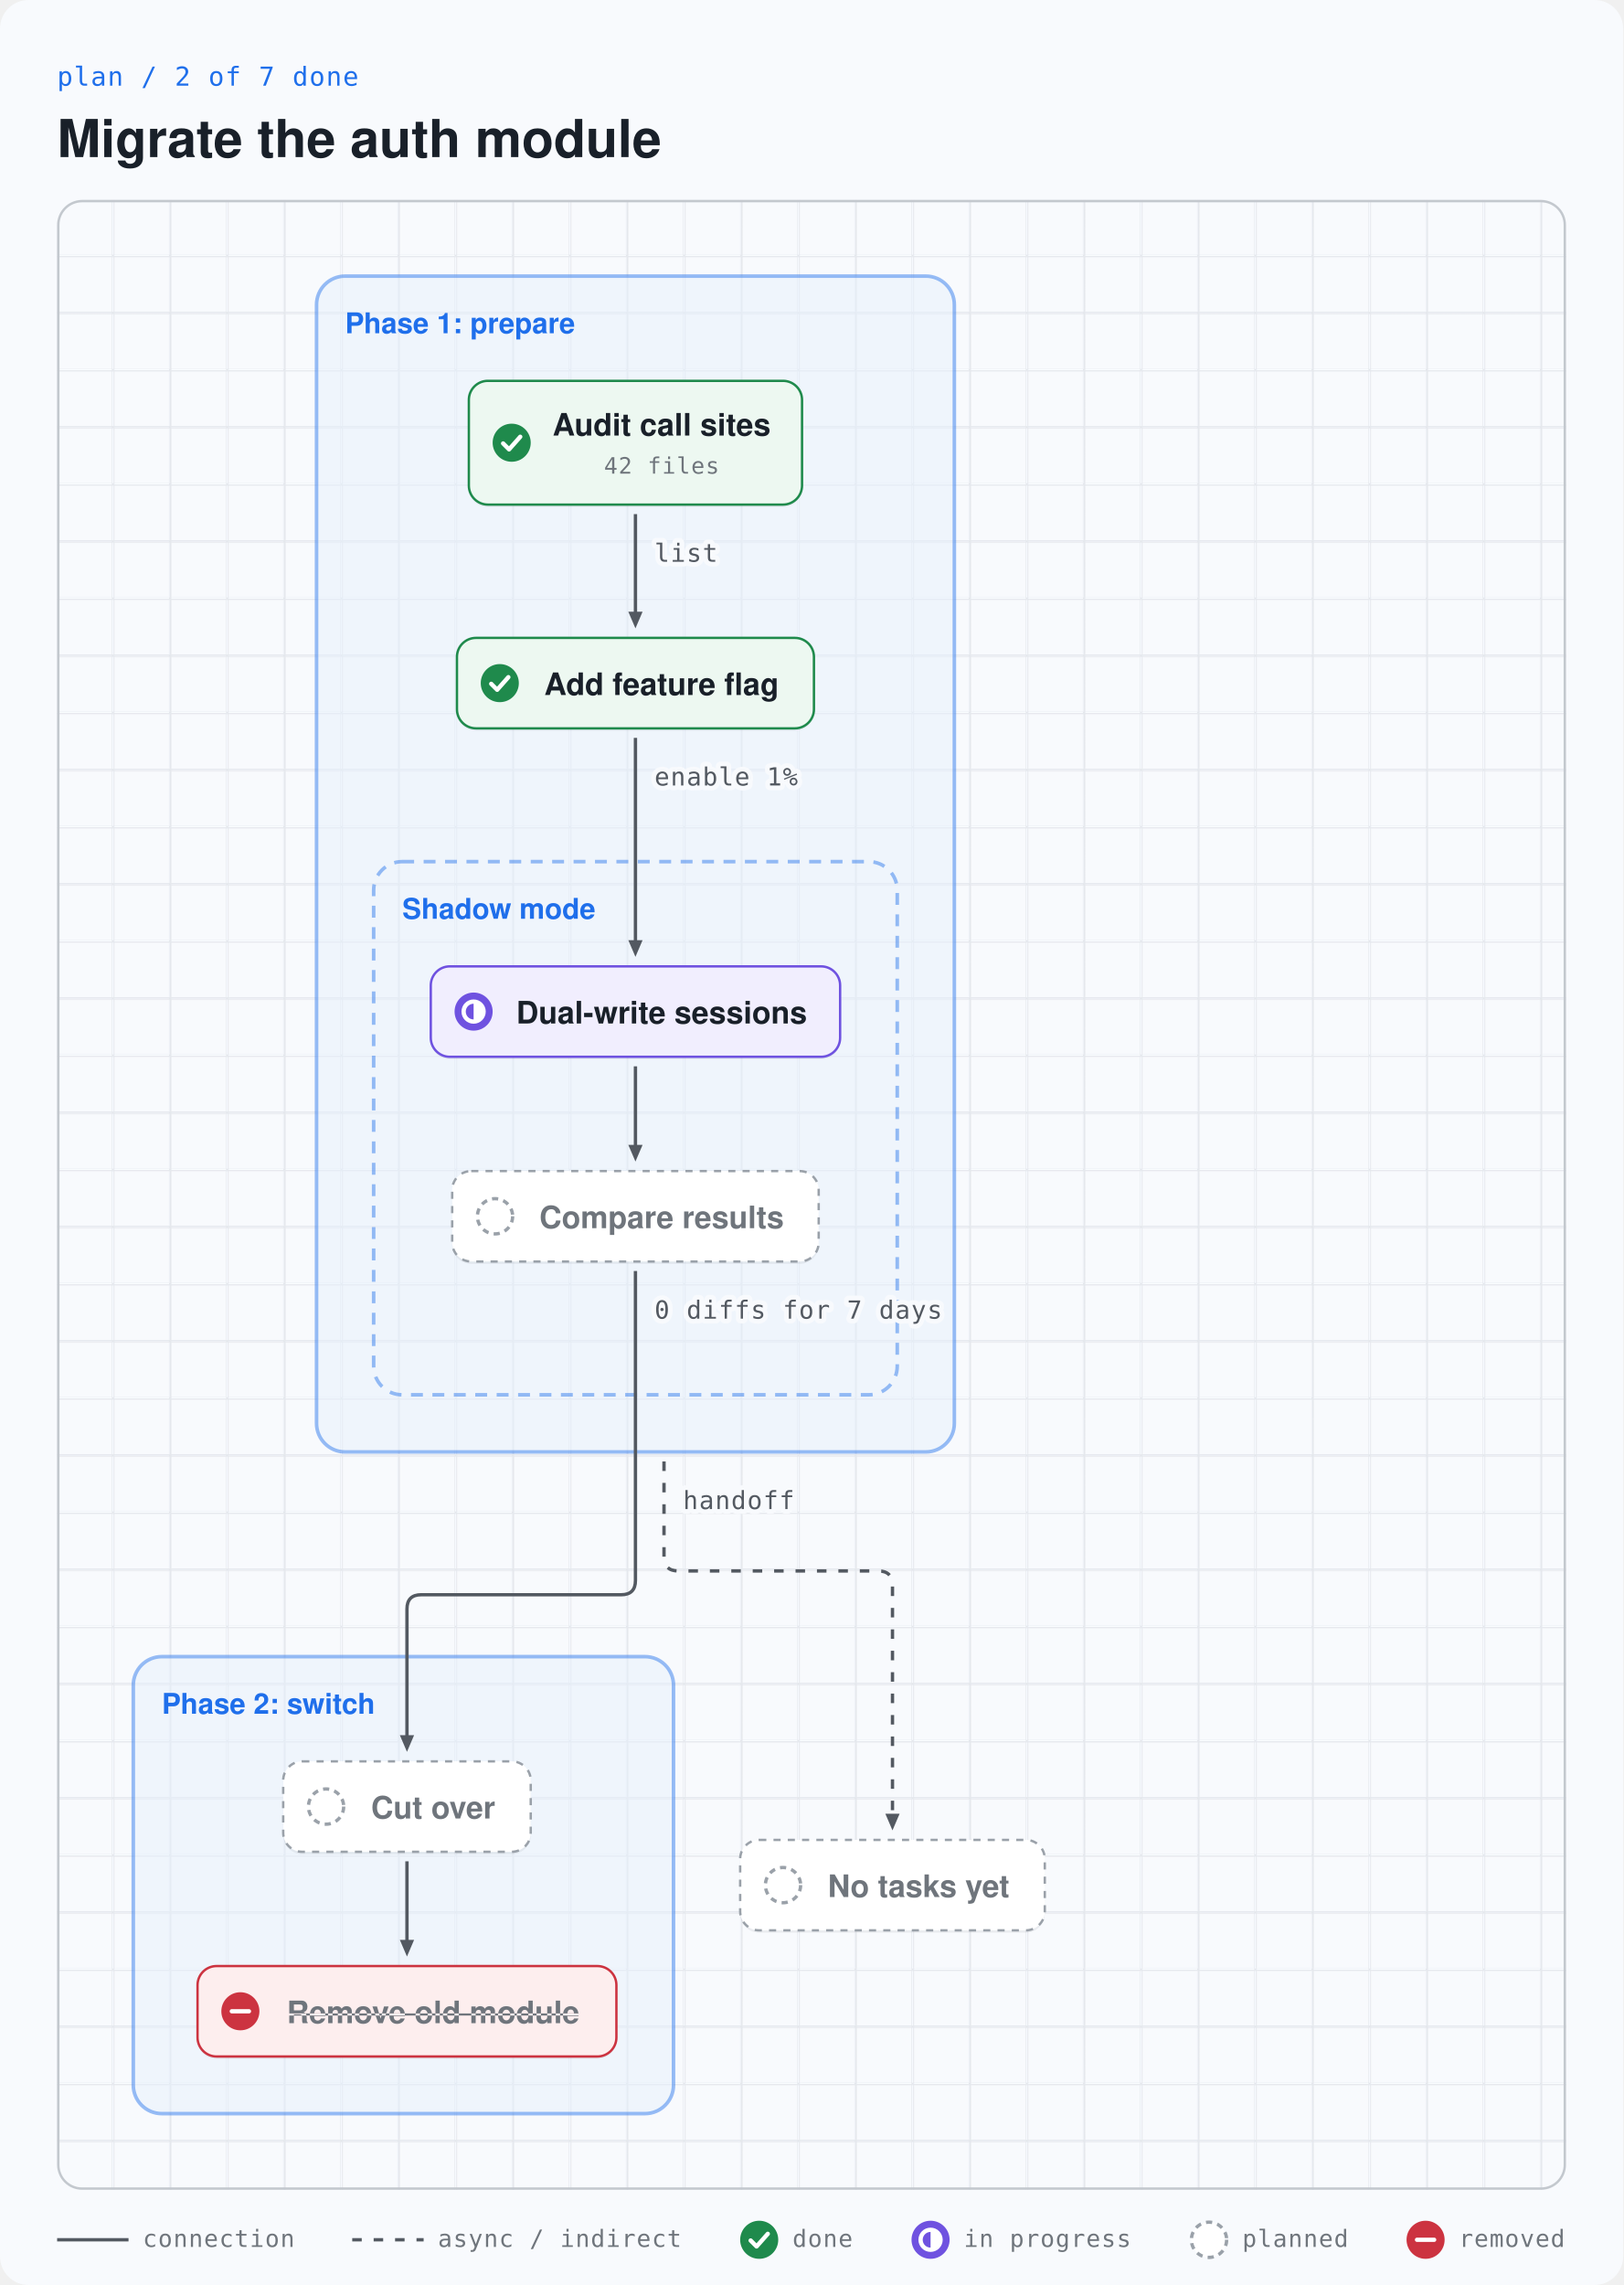
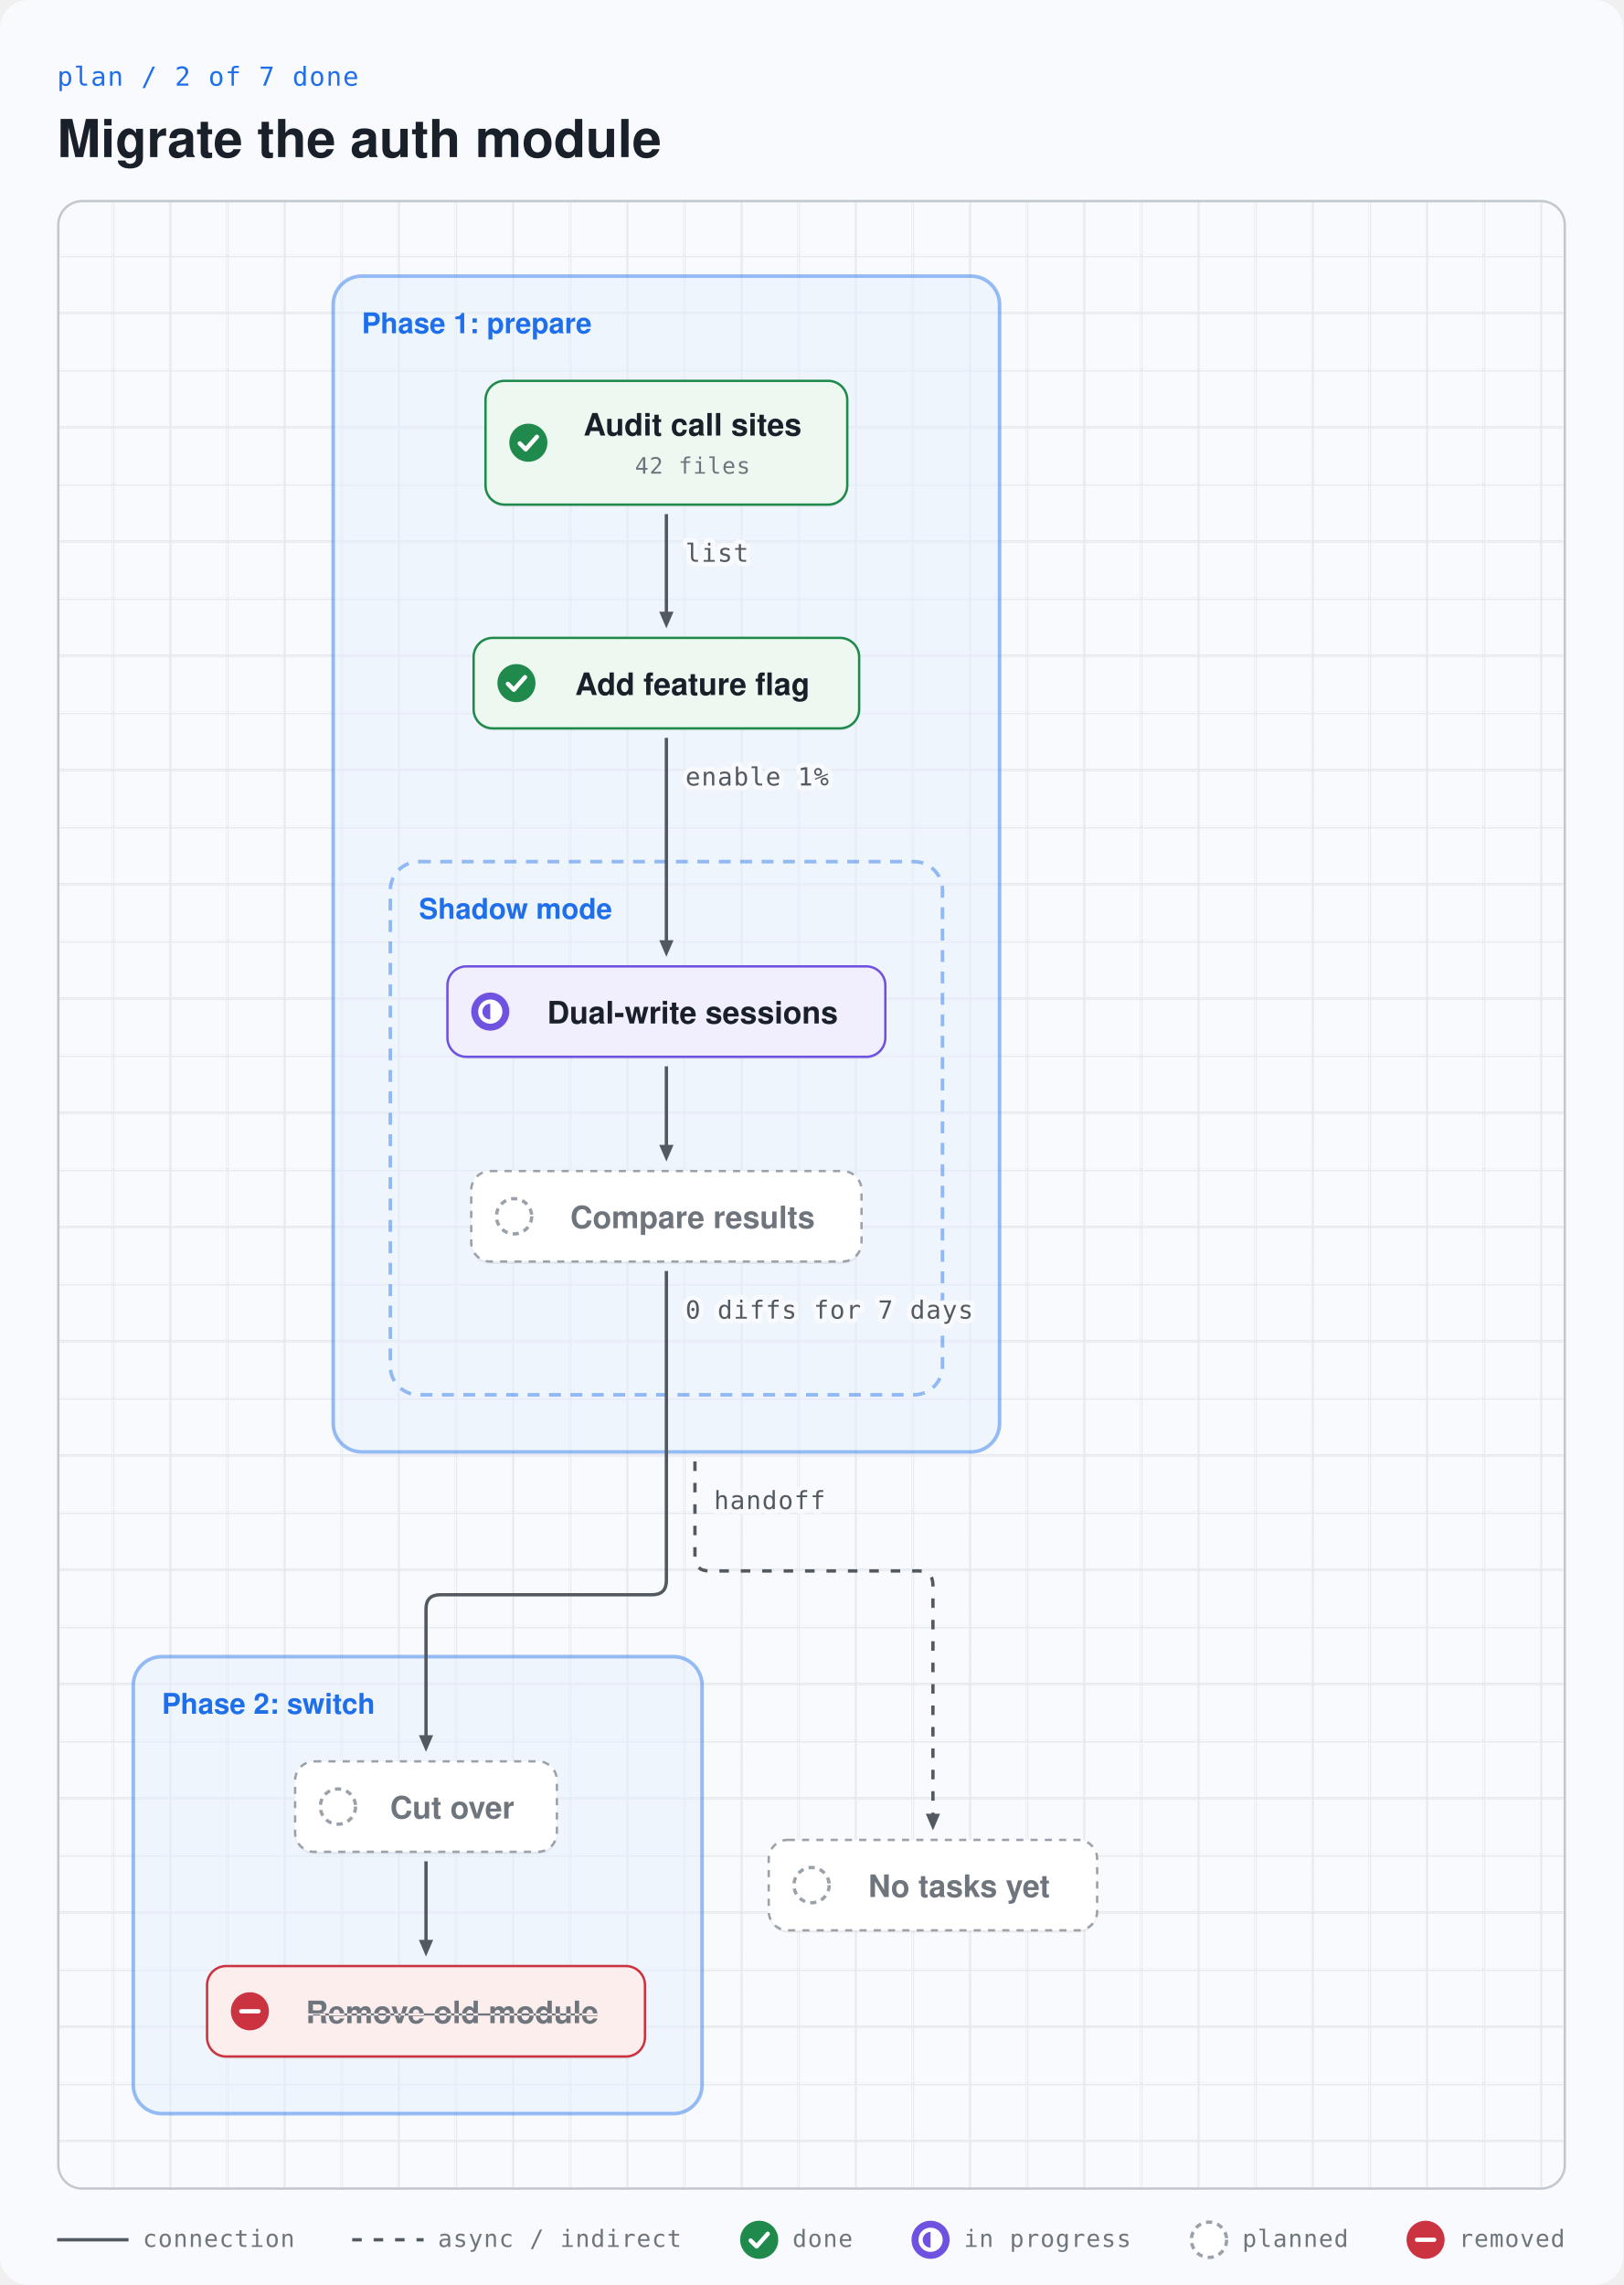
<svg xmlns="http://www.w3.org/2000/svg" width="682" height="960" viewBox="0 0 682 960" role="img" aria-label="Migrate the auth module">
  <style>text{font-family:Geist,ui-sans-serif,system-ui,-apple-system,"Segoe UI",Helvetica,Arial,sans-serif;fill:#192029}.mo{font-family:"JetBrains Mono",ui-monospace,"SF Mono",Menlo,Consolas,monospace;letter-spacing:.04em}.pg{fill:#f8fafd}.gr{fill:none;stroke:#e5e8ed}.cv{fill:none;stroke:#c3c8ce}.kk{font-size:11px;fill:#1f6feb}.t{font-size:22px;font-weight:700}.lg{font-size:10px;fill:#6f757c}.g{fill:#e6f0fd;fill-opacity:.5;stroke:#1f6feb;stroke-opacity:.45;stroke-width:1.5}.gv{fill:#fbeadc;fill-opacity:.5;stroke:#dd7b2b;stroke-opacity:1}.gn{fill:none;stroke-dasharray:5 4}.gl{font-size:12px;font-weight:600;fill:#1f6feb}.glv{fill:#a64b00}.gp{fill:none}.sh{fill:#192029;fill-opacity:.06}.ti{fill:#fff;stroke:#c3c8ce}.td{fill:#1a2028;stroke:#1a2028}.x{stroke-dasharray:4 3}.ic{fill:none;stroke:#323841;stroke-width:1.5;stroke-linecap:round;stroke-linejoin:round}.nm{font-size:13px;font-weight:600;text-anchor:middle}.ro{font-size:9.5px;fill:#6f757c;text-anchor:middle}.vl{fill:#f8fafd;fill-opacity:.78}.cd{fill:#fff;stroke:#c3c8ce}.e{fill:none;stroke:#535961;stroke-width:1.4}.em{stroke:#1f6feb;stroke-width:1.6}.d{stroke-dasharray:4 5}.a{fill:#535961}.am{fill:#1f6feb}.el{font-size:10.5px;fill:#535961;text-anchor:middle;paint-order:stroke;stroke:#f8fafd;stroke-width:4px;stroke-linejoin:round}.lm{fill:#1f6feb}.ls{text-anchor:start}.ll{stroke:#c3c8ce;stroke-dasharray:3 4}.k{fill:none;stroke:#fff;stroke-width:1.8;stroke-linecap:round;stroke-linejoin:round}.kf{fill:#fff}.bq{fill:#fff;stroke:#c3c8ce;stroke-width:1.4}.bp{fill:#fff;stroke:#9aa1a9;stroke-width:1.4;stroke-dasharray:2.6 2.2}.ti.s1,.ti.s4,.cd.s1,.cd.s4,.e.s1,.e.s4,.g.s1,.g.s4{stroke:#1f8a4c;stroke-opacity:1}.cd.s1,.cd.s4{fill:#edf8f1}.a.s1,.a.s4,.b.s1,.b.s4{fill:#1f8a4c}.ti.s2,.cd.s2,.e.s2,.g.s2{stroke:#6f52e0;stroke-opacity:1}.cd.s2{fill:#f1eefe}.a.s2,.b.s2{fill:#6f52e0}.ti.s3,.cd.s3,.e.s3,.g.s3{stroke:#9aa1a9;stroke-opacity:1;stroke-dasharray:3 3}.a.s3{fill:#9aa1a9}.ti.s5,.cd.s5,.e.s5,.g.s5{stroke:#b06d08;stroke-opacity:1}.cd.s5{fill:#fdf4e3}.a.s5,.b.s5{fill:#b06d08}.ti.s6,.cd.s6,.e.s6,.g.s6{stroke:#cc3340;stroke-opacity:1}.cd.s6{fill:#fdeeee}.a.s6,.b.s6{fill:#cc3340}.ti.s1,.ti.s2,.ti.s4,.ti.s5,.ti.s6{stroke-width:1.5}.p3{fill:#6f757c}.p6{fill:#6f757c;text-decoration:line-through}.oa{stroke-dasharray:none}@media(prefers-color-scheme:dark){text{fill:#e8ebf1}.pg{fill:#0e1217}.gr{stroke:#1b2025}.cv{stroke:#3c434c}.kk,.gl{fill:#569fff}.lg,.ro,.p3,.p6{fill:#8a9098}.g{fill:#1a2a3f;fill-opacity:.35;stroke:#569fff;stroke-opacity:.5}.gv{fill:#2f2115;fill-opacity:.4;stroke:#e0843e;stroke-opacity:1}.gn{fill:none}.glv{fill:#f2a26a}.gp{fill:#fff}.vl{fill:#0e1217}.cd{fill:#161b21;stroke:#3c434c}.e{stroke:#a0a5ac}.em{stroke:#569fff}.a{fill:#a0a5ac}.am{fill:#569fff}.el{fill:#a0a5ac;stroke:#0e1217}.lm{fill:#569fff}.ll{stroke:#3c434c}.k{stroke:#0e1217}.kf{fill:#0e1217}.bq{fill:#161b21;stroke:#3c434c}.bp{fill:#161b21;stroke:#6c737c}.ti.s1,.ti.s4,.cd.s1,.cd.s4,.e.s1,.e.s4,.g.s1,.g.s4{stroke:#4cc27a}.cd.s1,.cd.s4{fill:#13281c}.a.s1,.a.s4,.b.s1,.b.s4{fill:#4cc27a}.ti.s2,.cd.s2,.e.s2,.g.s2{stroke:#a48cff}.cd.s2{fill:#211a3d}.a.s2,.b.s2{fill:#a48cff}.ti.s3,.cd.s3,.e.s3,.g.s3{stroke:#6c737c}.a.s3{fill:#6c737c}.ti.s5,.cd.s5,.e.s5,.g.s5{stroke:#dba13a}.cd.s5{fill:#2b2212}.a.s5,.b.s5{fill:#dba13a}.ti.s6,.cd.s6,.e.s6,.g.s6{stroke:#f0626c}.cd.s6{fill:#2e1618}.a.s6,.b.s6{fill:#f0626c}}</style>
  <defs>
    <pattern id="gr" width="24" height="24" patternUnits="userSpaceOnUse" x="23" y="83">
      <path class="gr" d="M24 .5H.5V24" />
    </pattern>
    <g id="b1">
      <circle r="8" class="b s1" />
      <path class="k" d="M-3.6 .3l2.5 2.5 4.7-5.3" />
    </g>
    <g id="b2">
      <circle r="8" class="b s2" />
      <circle r="4.2" class="k" />
      <path class="kf" d="M0-4.2a4.2 4.2 0 0 1 0 8.4z" />
    </g>
    <g id="b3">
      <circle r="7.4" class="bp" />
    </g>
    <g id="b6">
      <circle r="8" class="b s6" />
      <path class="k" d="M-3.6 0h7.2" />
    </g>
  </defs>
  <rect class="pg" width="682" height="960" rx="12" />
  <text class="kk mo" x="24" y="36">plan / 2 of 7 done</text>
  <text class="t" x="24" y="66">Migrate the auth module</text>
  <rect fill="url(#gr)" x="24" y="84" width="634" height="836" rx="10" />
  <rect class="cv" x="24.5" y="84.5" width="633" height="835" rx="10" />
  <g data-k="group" data-id="p1" data-s="">
-     <rect class="g" x="133" y="116" width="268" height="494" rx="12" />
+     <rect class="g" x="140" y="116" width="280" height="494" rx="12" />
  </g>
  <g data-k="group" data-id="p1b" data-s="">
-     <rect class="g gn" x="157" y="362" width="220" height="224" rx="12" />
+     <rect class="g gn" x="164" y="362" width="232" height="224" rx="12" />
  </g>
  <g data-k="group" data-id="p2" data-s="">
-     <rect class="g" x="56" y="696" width="227" height="192" rx="12" />
+     <rect class="g" x="56" y="696" width="239" height="192" rx="12" />
  </g>
  <g data-k="edge" data-i="0" data-from="audit" data-to="flag" data-s="">
-     <path class="e rt" d="M267 216L267 259" />
-     <path class="a" d="M267 264L264 257L270 257z" />
+     <path class="e rt" d="M280 216L280 259" />
+     <path class="a" d="M280 264L277 257L283 257z" />
  </g>
  <g data-k="edge" data-i="1" data-from="flag" data-to="shadow" data-s="">
-     <path class="e rt" d="M267 310L267 397" />
-     <path class="a" d="M267 402L264 395L270 395z" />
+     <path class="e rt" d="M280 310L280 397" />
+     <path class="a" d="M280 402L277 395L283 395z" />
  </g>
  <g data-k="edge" data-i="2" data-from="shadow" data-to="cmp" data-s="">
-     <path class="e rt" d="M267 448L267 483" />
-     <path class="a" d="M267 488L264 481L270 481z" />
+     <path class="e rt" d="M280 448L280 483" />
+     <path class="a" d="M280 488L277 481L283 481z" />
  </g>
  <g data-k="edge" data-i="3" data-from="cmp" data-to="cut" data-s="">
-     <path class="e rt" d="M267 534L267 664Q267 670 261 670L177 670Q171 670 171 676L171 731" />
-     <path class="a" d="M171 736L168 729L174 729z" />
+     <path class="e rt" d="M280 534L280 664Q280 670 274 670L185 670Q179 670 179 676L179 731" />
+     <path class="a" d="M179 736L176 729L182 729z" />
  </g>
  <g data-k="edge" data-i="4" data-from="cut" data-to="rm" data-s="">
-     <path class="e rt" d="M171 782L171 817" />
-     <path class="a" d="M171 822L168 815L174 815z" />
+     <path class="e rt" d="M179 782L179 817" />
+     <path class="a" d="M179 822L176 815L182 815z" />
  </g>
  <g data-k="edge" data-i="5" data-from="p1" data-to="empty" data-s="">
-     <path class="e d rt" d="M279 614L279 654Q279 660 285 660L369 660Q375 660 375 666L375 764" />
-     <path class="a" d="M375 769L372 762L378 762z" />
+     <path class="e d rt" d="M292 614L292 654Q292 660 298 660L386 660Q392 660 392 666L392 764" />
+     <path class="a" d="M392 769L389 762L395 762z" />
  </g>
  <g data-k="group" data-id="p1" data-s="">
-     <text class="gl" x="145" y="140">Phase 1: prepare</text>
+     <text class="gl" x="152" y="140">Phase 1: prepare</text>
  </g>
  <g data-k="node" data-id="audit" data-s="done">
-     <rect class="sh" x="197" y="161" width="140" height="52" rx="8" />
-     <rect class="cd s1" x="197" y="160" width="140" height="52" rx="8" />
-     <use href="#b1" x="215" y="186" />
-     <text class="nm" x="278" y="183">Audit call sites</text>
-     <text class="ro mo" x="278" y="199">42 files</text>
+     <rect class="sh" x="204" y="161" width="152" height="52" rx="8" />
+     <rect class="cd s1" x="204" y="160" width="152" height="52" rx="8" />
+     <use href="#b1" x="222" y="186" />
+     <text class="nm" x="291" y="183">Audit call sites</text>
+     <text class="ro mo" x="291" y="199">42 files</text>
  </g>
  <g data-k="node" data-id="flag" data-s="done">
-     <rect class="sh" x="192" y="269" width="150" height="38" rx="8" />
-     <rect class="cd s1" x="192" y="268" width="150" height="38" rx="8" />
-     <use href="#b1" x="210" y="287" />
-     <text class="nm" x="278" y="292">Add feature flag</text>
+     <rect class="sh" x="199" y="269" width="162" height="38" rx="8" />
+     <rect class="cd s1" x="199" y="268" width="162" height="38" rx="8" />
+     <use href="#b1" x="217" y="287" />
+     <text class="nm" x="291" y="292">Add feature flag</text>
  </g>
  <g data-k="group" data-id="p1b" data-s="">
-     <text class="gl" x="169" y="386">Shadow mode</text>
+     <text class="gl" x="176" y="386">Shadow mode</text>
  </g>
  <g data-k="node" data-id="shadow" data-s="wip">
-     <rect class="sh" x="181" y="407" width="172" height="38" rx="8" />
-     <rect class="cd s2" x="181" y="406" width="172" height="38" rx="8" />
-     <use href="#b2" x="199" y="425" />
-     <text class="nm" x="278" y="430">Dual-write sessions</text>
+     <rect class="sh" x="188" y="407" width="184" height="38" rx="8" />
+     <rect class="cd s2" x="188" y="406" width="184" height="38" rx="8" />
+     <use href="#b2" x="206" y="425" />
+     <text class="nm" x="291" y="430">Dual-write sessions</text>
  </g>
  <g data-k="node" data-id="cmp" data-s="plan">
-     <rect class="sh" x="190" y="493" width="154" height="38" rx="8" />
-     <rect class="cd s3" x="190" y="492" width="154" height="38" rx="8" />
-     <use href="#b3" x="208" y="511" />
-     <text class="nm p3" x="278" y="516">Compare results</text>
+     <rect class="sh" x="198" y="493" width="164" height="38" rx="8" />
+     <rect class="cd s3" x="198" y="492" width="164" height="38" rx="8" />
+     <use href="#b3" x="216" y="511" />
+     <text class="nm p3" x="291" y="516">Compare results</text>
  </g>
  <g data-k="group" data-id="p2" data-s="">
    <text class="gl" x="68" y="720">Phase 2: switch</text>
  </g>
  <g data-k="node" data-id="cut" data-s="plan">
-     <rect class="sh" x="119" y="741" width="104" height="38" rx="8" />
-     <rect class="cd s3" x="119" y="740" width="104" height="38" rx="8" />
-     <use href="#b3" x="137" y="759" />
-     <text class="nm p3" x="182" y="764">Cut over</text>
+     <rect class="sh" x="124" y="741" width="110" height="38" rx="8" />
+     <rect class="cd s3" x="124" y="740" width="110" height="38" rx="8" />
+     <use href="#b3" x="142" y="759" />
+     <text class="nm p3" x="190" y="764">Cut over</text>
  </g>
  <g data-k="node" data-id="rm" data-s="del">
-     <rect class="sh" x="83" y="827" width="176" height="38" rx="8" />
-     <rect class="cd s6" x="83" y="826" width="176" height="38" rx="8" />
-     <use href="#b6" x="101" y="845" />
-     <text class="nm p6" x="182" y="850">Remove old module</text>
+     <rect class="sh" x="87" y="827" width="184" height="38" rx="8" />
+     <rect class="cd s6" x="87" y="826" width="184" height="38" rx="8" />
+     <use href="#b6" x="105" y="845" />
+     <text class="nm p6" x="190" y="850">Remove old module</text>
  </g>
  <g data-k="node" data-id="empty" data-s="plan">
-     <rect class="sh" x="311" y="774" width="128" height="38" rx="8" />
-     <rect class="cd s3" x="311" y="773" width="128" height="38" rx="8" />
-     <use href="#b3" x="329" y="792" />
-     <text class="nm p3" x="386" y="797">No tasks yet</text>
+     <rect class="sh" x="323" y="774" width="138" height="38" rx="8" />
+     <rect class="cd s3" x="323" y="773" width="138" height="38" rx="8" />
+     <use href="#b3" x="341" y="792" />
+     <text class="nm p3" x="403" y="797">No tasks yet</text>
  </g>
  <g data-k="edge" data-i="0" data-from="audit" data-to="flag" data-s="">
-     <text class="el mo ls" x="275" y="236">list</text>
+     <text class="el mo ls" x="288" y="236">list</text>
  </g>
  <g data-k="edge" data-i="1" data-from="flag" data-to="shadow" data-s="">
-     <text class="el mo ls" x="275" y="330">enable 1%</text>
+     <text class="el mo ls" x="288" y="330">enable 1%</text>
  </g>
  <g data-k="edge" data-i="3" data-from="cmp" data-to="cut" data-s="">
-     <text class="el mo ls" x="275" y="554">0 diffs for 7 days</text>
+     <text class="el mo ls" x="288" y="554">0 diffs for 7 days</text>
  </g>
  <g data-k="edge" data-i="5" data-from="p1" data-to="empty" data-s="">
-     <text class="el mo ls" x="287" y="634">handoff</text>
+     <text class="el mo ls" x="300" y="634">handoff</text>
  </g>
  <path class="e" d="M24 941h30" />
  <text class="lg mo" x="60" y="944">connection</text>
  <path class="e d" d="M148 941h30" />
  <text class="lg mo" x="184" y="944">async / indirect</text>
  <use href="#b1" x="319" y="941" />
  <text class="lg mo" x="333" y="944">done</text>
  <use href="#b2" x="391" y="941" />
  <text class="lg mo" x="405" y="944">in progress</text>
  <use href="#b3" x="508" y="941" />
  <text class="lg mo" x="522" y="944">planned</text>
  <use href="#b6" x="599" y="941" />
  <text class="lg mo" x="613" y="944">removed</text>
</svg>
